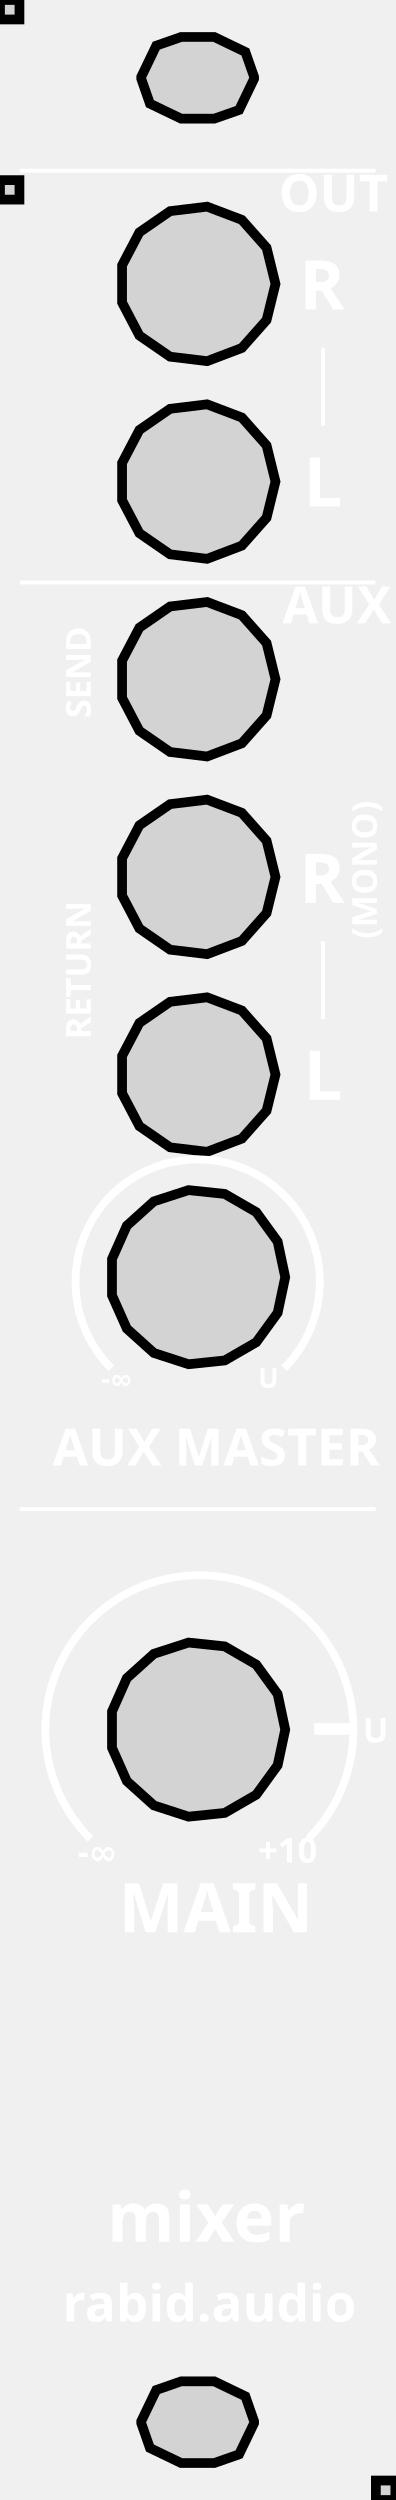
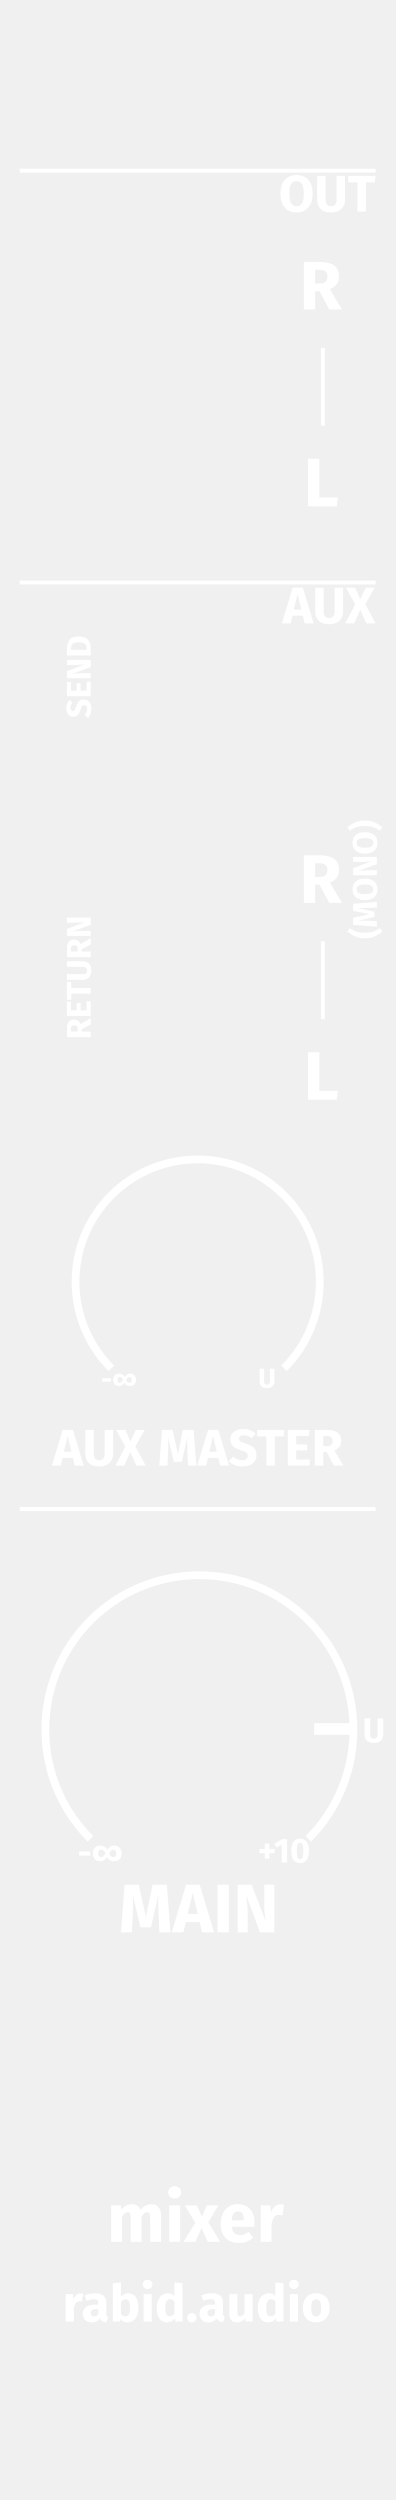
<svg xmlns="http://www.w3.org/2000/svg" width="20.32mm" height="128.5mm" viewBox="0 0 20.32 128.5" version="1.1" id="svg5">
  <defs id="defs2" />
-   <g id="layer1">
+   <g id="layer1" style="display:none">
    <path d="M 1,0 H -1.5258789e-7 V 1 H 1 Z M 12.288,5.653 13.06,4.05 V 3.95 L 12.613,2.672 11.01,1.9 H 9.31 l -1.278,0.447 -0.772,1.603 v 0.1 l 0.447,1.278 1.603,0.772 H 11.01 Z M 1,9.259 H -1.5258789e-7 V 10.259 H 1 Z M 12.432,17.885 l 1.27,-1.433 0.458,-1.859 -0.458,-1.859 -1.27,-1.433 -1.79,-0.679 -1.901,0.231 -1.576,1.088 -0.89,1.695 v 1.915 l 0.89,1.695 1.576,1.087 1.901,0.231 z m 0,10.16 1.27,-1.433 0.458,-1.859 -0.458,-1.859 -1.27,-1.433 -1.79,-0.679 -1.901,0.231 -1.576,1.088 -0.89,1.695 v 1.915 l 0.89,1.695 1.576,1.087 1.901,0.231 z m 0,10.16 1.27,-1.433 0.458,-1.859 -0.458,-1.859 -1.27,-1.433 -1.79,-0.679 -1.901,0.231 -1.576,1.088 -0.89,1.695 v 1.915 l 0.89,1.695 1.576,1.087 1.901,0.231 z m 0,10.16 1.27,-1.433 0.458,-1.859 -0.458,-1.859 -1.27,-1.433 -1.79,-0.679 -1.901,0.231 -1.576,1.088 -0.89,1.695 v 1.915 l 0.89,1.695 1.576,1.087 1.901,0.231 z m 0,10.16 1.27,-1.433 0.458,-1.859 -0.458,-1.859 -1.27,-1.433 -1.79,-0.679 -1.901,0.231 -1.576,1.088 -0.89,1.695 v 1.915 l 0.89,1.695 1.576,1.087 1.901,0.231 z m -0.882,11.403 1.621,-0.936 1.1,-1.514 0.389,-1.83 -0.389,-1.83 -1.1,-1.514 -1.621,-0.936 -1.861,-0.196 -1.78,0.578 -1.391,1.252 -0.761,1.709 v 1.871 l 0.761,1.709 1.391,1.252 1.78,0.578 z m 0,23.256 1.621,-0.936 1.1,-1.514 0.389,-1.83 -0.389,-1.83 -1.1,-1.514 -1.621,-0.936 -1.861,-0.196 -1.78,0.578 -1.391,1.252 -0.761,1.709 v 1.871 l 0.761,1.709 1.391,1.252 1.78,0.578 z m 0.738,32.97 0.772,-1.603 v -0.1 L 12.613,123.172 11.01,122.4 H 9.31 l -1.278,0.447 -0.772,1.603 v 0.1 l 0.447,1.278 1.603,0.772 H 11.01 Z M 20.32,127.5 h -1 v 1 h 1 z" stroke="#000000" fill="#d3d3d3" stroke-width="0.5" id="path902" />
  </g>
-   <g id="layer2">
+   <g id="layer2" style="display:none">
    <text xml:space="preserve" style="font-style:normal;font-variant:normal;font-weight:bold;font-stretch:normal;font-size:1.764px;line-height:1.25;font-family:'Fira Sans';-inkscape-font-specification:'Fira Sans Bold';fill:#ffffff;fill-opacity:1;stroke:none;stroke-width:0.265" x="-36.91" y="4.663" id="text7320-6-2-1-8-4-6-2" transform="rotate(-90)">
      <tspan id="tspan7318-5-3-4-9-6-9-6" style="font-style:normal;font-variant:normal;font-weight:bold;font-stretch:normal;font-size:1.764px;font-family:'Fira Sans';-inkscape-font-specification:'Fira Sans Bold';fill:#ffffff;fill-opacity:1;stroke-width:0.265" x="-36.91" y="4.663">SEND</tspan>
    </text>
    <text xml:space="preserve" style="font-style:normal;font-variant:normal;font-weight:bold;font-stretch:normal;font-size:1.764px;line-height:1.25;font-family:'Fira Sans';-inkscape-font-specification:'Fira Sans Bold';fill:#ffffff;fill-opacity:1;stroke:none;stroke-width:0.265" x="-53.423" y="4.663" id="text7320-6-2-1-8-4-6-2-2" transform="rotate(-90)">
      <tspan id="tspan7318-5-3-4-9-6-9-6-84" style="font-style:normal;font-variant:normal;font-weight:bold;font-stretch:normal;font-size:1.764px;font-family:'Fira Sans';-inkscape-font-specification:'Fira Sans Bold';fill:#ffffff;fill-opacity:1;stroke-width:0.265" x="-53.423" y="4.663">RETURN</tspan>
    </text>
    <text xml:space="preserve" style="font-style:normal;font-variant:normal;font-weight:bold;font-stretch:normal;font-size:1.764px;line-height:1.25;font-family:'Fira Sans';-inkscape-font-specification:'Fira Sans Bold';fill:#ffffff;fill-opacity:1;stroke:none;stroke-width:0.265" x="-48.261" y="19.371" id="text7320-6-2-1-8-4-6-2-2-6" transform="rotate(-90)">
      <tspan id="tspan7318-5-3-4-9-6-9-6-84-2" style="font-style:normal;font-variant:normal;font-weight:bold;font-stretch:normal;font-size:1.764px;font-family:'Fira Sans';-inkscape-font-specification:'Fira Sans Bold';fill:#ffffff;fill-opacity:1;stroke-width:0.265" x="-48.261" y="19.371">(MONO)</tspan>
    </text>
    <text xml:space="preserve" style="font-style:normal;font-variant:normal;font-weight:bold;font-stretch:normal;font-size:2.646px;line-height:1.25;font-family:'Fira Sans';-inkscape-font-specification:'Fira Sans Bold';fill:#ffffff;fill-opacity:1;stroke:none;stroke-width:0.265" x="14.521" y="32.041" id="text7320-6-2-1-8-4-6-2-9">
      <tspan id="tspan7318-5-3-4-9-6-9-6-4" style="font-style:normal;font-variant:normal;font-weight:bold;font-stretch:normal;font-size:2.646px;font-family:'Fira Sans';-inkscape-font-specification:'Fira Sans Bold';fill:#ffffff;fill-opacity:1;stroke-width:0.265" x="14.521" y="32.041">AUX</tspan>
    </text>
    <text xml:space="preserve" style="font-style:normal;font-variant:normal;font-weight:bold;font-stretch:normal;font-size:2.646px;line-height:1.25;font-family:'Fira Sans';-inkscape-font-specification:'Fira Sans Bold';fill:#ffffff;fill-opacity:1;stroke:none;stroke-width:0.265" x="14.328" y="10.874" id="text7320-6-2-1-8-4-6-2-9-5">
      <tspan id="tspan7318-5-3-4-9-6-9-6-4-2" style="font-style:normal;font-variant:normal;font-weight:bold;font-stretch:normal;font-size:2.646px;font-family:'Fira Sans';-inkscape-font-specification:'Fira Sans Bold';fill:#ffffff;fill-opacity:1;stroke-width:0.265" x="14.328" y="10.874">OUT</tspan>
    </text>
    <text xml:space="preserve" style="font-style:normal;font-variant:normal;font-weight:bold;font-stretch:normal;font-size:2.646px;line-height:1.25;font-family:'Fira Sans';-inkscape-font-specification:'Fira Sans Bold';fill:#ffffff;fill-opacity:1;stroke:none;stroke-width:0.265" x="2.704" y="75.331" id="text7320-6-2-1-8-4-6-2-7-2-4">
      <tspan id="tspan7318-5-3-4-9-6-9-6-8-2-3" style="font-style:normal;font-variant:normal;font-weight:bold;font-stretch:normal;font-size:2.646px;font-family:'Fira Sans';-inkscape-font-specification:'Fira Sans Bold';fill:#ffffff;fill-opacity:1;stroke-width:0.265" x="2.704" y="75.331">AUX MASTER</tspan>
    </text>
    <text xml:space="preserve" style="font-style:normal;font-variant:normal;font-weight:bold;font-stretch:normal;font-size:3.528px;line-height:1.25;font-family:'Fira Sans';-inkscape-font-specification:'Fira Sans Bold';fill:#ffffff;fill-opacity:1;stroke:none;stroke-width:0.265" x="6.103" y="99.321" id="text7320-6-2-1-8-4-6-2-7-2-4-8">
      <tspan id="tspan7318-5-3-4-9-6-9-6-8-2-3-4" style="font-style:normal;font-variant:normal;font-weight:bold;font-stretch:normal;font-size:3.528px;font-family:'Fira Sans';-inkscape-font-specification:'Fira Sans Bold';fill:#ffffff;fill-opacity:1;stroke-width:0.265" x="6.103" y="99.321">MAIN</tspan>
    </text>
    <text xml:space="preserve" style="font-style:normal;font-variant:normal;font-weight:bold;font-stretch:normal;font-size:3.528px;line-height:1.25;font-family:'Fira Sans';-inkscape-font-specification:'Fira Sans Bold';fill:#ffffff;fill-opacity:1;stroke:none;stroke-width:0.265" x="5.499" y="115.229" id="text7320-6-2-1-8-4-6-2-7-2-4-8-7">
      <tspan id="tspan7318-5-3-4-9-6-9-6-8-2-3-4-5" style="font-style:normal;font-variant:normal;font-weight:bold;font-stretch:normal;font-size:3.528px;font-family:'Fira Sans';-inkscape-font-specification:'Fira Sans Bold';fill:#ffffff;fill-opacity:1;stroke-width:0.265" x="5.499" y="115.229">mixer</tspan>
    </text>
    <text xml:space="preserve" style="font-style:normal;font-variant:normal;font-weight:bold;font-stretch:normal;font-size:2.646px;line-height:1.25;font-family:'Fira Sans';-inkscape-font-specification:'Fira Sans Bold';fill:#ffffff;fill-opacity:1;stroke:none;stroke-width:0.265" x="3.216" y="119.325" id="text7320-6-2-1-8-4-6-2-7-2-4-8-7-9">
      <tspan id="tspan7318-5-3-4-9-6-9-6-8-2-3-4-5-4" style="font-style:normal;font-variant:normal;font-weight:bold;font-stretch:normal;font-size:2.646px;font-family:'Fira Sans';-inkscape-font-specification:'Fira Sans Bold';fill:#ffffff;fill-opacity:1;stroke-width:0.265" x="3.216" y="119.325">rabid.audio</tspan>
    </text>
    <g id="g15960" transform="matrix(1.261242,0,0,1.26189,-34.44333,-8.168772)" style="stroke-width:0.793">
      <text xml:space="preserve" style="font-style:normal;font-variant:normal;font-weight:bold;font-stretch:normal;font-size:1.411px;line-height:1.25;font-family:'Fira Sans';-inkscape-font-specification:'Fira Sans Bold';fill:#ffffff;fill-opacity:1;stroke:none;stroke-width:0.21" x="30.472" y="82.412" id="text7320-6-2-1-8-3-5-6">
        <tspan id="tspan7318-5-3-4-9-7-6-5" style="font-style:normal;font-variant:normal;font-weight:bold;font-stretch:normal;font-size:1.411px;font-family:'Fira Sans';-inkscape-font-specification:'Fira Sans Bold';fill:#ffffff;fill-opacity:1;stroke-width:0.21" x="30.472" y="82.412">-∞</tspan>
      </text>
      <text xml:space="preserve" style="font-style:normal;font-variant:normal;font-weight:bold;font-stretch:normal;font-size:1.411px;line-height:1.25;font-family:'Fira Sans';-inkscape-font-specification:'Fira Sans Bold';fill:#ffffff;fill-opacity:1;stroke:none;stroke-width:0.21" x="37.819" y="82.34" id="text7320-6-2-1-8-3-5-5-1">
        <tspan id="tspan7318-5-3-4-9-7-6-7-8" style="font-style:normal;font-variant:normal;font-weight:bold;font-stretch:normal;font-size:1.411px;font-family:'Fira Sans';-inkscape-font-specification:'Fira Sans Bold';fill:#ffffff;fill-opacity:1;stroke-width:0.21" x="37.819" y="82.34">+10</tspan>
      </text>
      <text xml:space="preserve" style="font-style:normal;font-variant:normal;font-weight:bold;font-stretch:normal;font-size:1.411px;line-height:1.25;font-family:'Fira Sans';-inkscape-font-specification:'Fira Sans Bold';fill:#ffffff;fill-opacity:1;stroke:none;stroke-width:0.21" x="42.087" y="77.445" id="text7320-6-2-1-8-3-5-5-1-3">
        <tspan id="tspan7318-5-3-4-9-7-6-7-8-7" style="font-style:normal;font-variant:normal;font-weight:bold;font-stretch:normal;font-size:1.411px;font-family:'Fira Sans';-inkscape-font-specification:'Fira Sans Bold';fill:#ffffff;fill-opacity:1;stroke-width:0.21" x="42.087" y="77.445">U</tspan>
      </text>
      <path style="font-variation-settings:normal;opacity:1;fill:none;fill-opacity:1;fill-rule:evenodd;stroke:#ffffff;stroke-width:0.317;stroke-linecap:butt;stroke-linejoin:miter;stroke-miterlimit:4;stroke-dasharray:none;stroke-dashoffset:0;stroke-opacity:1;paint-order:markers fill stroke;stop-color:#000000;stop-opacity:1" id="path7119-9" d="m 30.995,81.374 a 6.278,6.291 0 0 1 1e-6,-8.896 6.278,6.291 0 0 1 8.878,0 6.278,6.291 0 0 1 0,8.896" />
      <path style="fill:none;stroke:#ffffff;stroke-width:0.476;stroke-linecap:butt;stroke-linejoin:miter;stroke-miterlimit:4;stroke-dasharray:none;stroke-opacity:1" d="M 41.723,76.898 H 40.114" id="path7398" />
    </g>
    <g id="g15936-3" transform="translate(2.49,11.86226)">
      <text xml:space="preserve" style="font-style:normal;font-variant:normal;font-weight:bold;font-stretch:normal;font-size:1.411px;line-height:1.25;font-family:'Fira Sans';-inkscape-font-specification:'Fira Sans Bold';fill:#ffffff;fill-opacity:1;stroke:none;stroke-width:0.265" x="2.708" y="59.509" id="text7320-6-2-1-8-3-5-6-8">
        <tspan id="tspan7318-5-3-4-9-7-6-5-6" style="font-style:normal;font-variant:normal;font-weight:bold;font-stretch:normal;font-size:1.411px;font-family:'Fira Sans';-inkscape-font-specification:'Fira Sans Bold';fill:#ffffff;fill-opacity:1;stroke-width:0.265" x="2.708" y="59.509">-∞</tspan>
      </text>
      <text xml:space="preserve" style="font-style:normal;font-variant:normal;font-weight:bold;font-stretch:normal;font-size:1.411px;line-height:1.25;font-family:'Fira Sans';-inkscape-font-specification:'Fira Sans Bold';fill:#ffffff;fill-opacity:1;stroke:none;stroke-width:0.265" x="10.776" y="59.465" id="text7320-6-2-1-8-3-5-5-1-1">
        <tspan id="tspan7318-5-3-4-9-7-6-7-8-5" style="font-style:normal;font-variant:normal;font-weight:bold;font-stretch:normal;font-size:1.411px;font-family:'Fira Sans';-inkscape-font-specification:'Fira Sans Bold';fill:#ffffff;fill-opacity:1;stroke-width:0.265" x="10.776" y="59.465">U</tspan>
      </text>
      <path style="font-variation-settings:normal;opacity:1;fill:none;fill-opacity:1;fill-rule:evenodd;stroke:#ffffff;stroke-width:0.4;stroke-linecap:butt;stroke-linejoin:miter;stroke-miterlimit:4;stroke-dasharray:none;stroke-dashoffset:0;stroke-opacity:1;paint-order:markers fill stroke;stop-color:#000000;stop-opacity:1" id="path7119-9-0" d="m 3.231,58.47 a 6.278,6.291 0 0 1 0,-8.896 6.278,6.291 0 0 1 8.878,0 6.278,6.291 0 0 1 0,8.896" />
    </g>
    <path style="fill:none;stroke:#ffffff;stroke-width:0.2;stroke-linecap:butt;stroke-linejoin:miter;stroke-miterlimit:4;stroke-dasharray:none;stroke-opacity:1" d="M 19.304,29.94 H 1.016" id="path3440-5" />
    <path style="fill:none;stroke:#ffffff;stroke-width:0.2;stroke-linecap:butt;stroke-linejoin:miter;stroke-miterlimit:4;stroke-dasharray:none;stroke-opacity:1" d="M 19.304,8.774 H 1.016" id="path3440-5-2" />
    <g id="g6465">
      <text xml:space="preserve" style="font-style:normal;font-variant:normal;font-weight:bold;font-stretch:normal;font-size:3.528px;line-height:1.25;font-family:'Fira Sans';-inkscape-font-specification:'Fira Sans Bold';fill:#ffffff;fill-opacity:1;stroke:none;stroke-width:0.265" x="15.392" y="15.907" id="text7320-6-2-1-8-4">
        <tspan id="tspan7318-5-3-4-9-6" style="font-style:normal;font-variant:normal;font-weight:bold;font-stretch:normal;font-size:3.528px;font-family:'Fira Sans';-inkscape-font-specification:'Fira Sans Bold';fill:#ffffff;fill-opacity:1;stroke-width:0.265" x="15.392" y="15.907">R</tspan>
      </text>
      <text xml:space="preserve" style="font-style:normal;font-variant:normal;font-weight:bold;font-stretch:normal;font-size:3.528px;line-height:1.25;font-family:'Fira Sans';-inkscape-font-specification:'Fira Sans Bold';fill:#ffffff;fill-opacity:1;stroke:none;stroke-width:0.265" x="15.605" y="26.028" id="text7320-6-2-1-8-4-9">
        <tspan id="tspan7318-5-3-4-9-6-0" style="font-style:normal;font-variant:normal;font-weight:bold;font-stretch:normal;font-size:3.528px;font-family:'Fira Sans';-inkscape-font-specification:'Fira Sans Bold';fill:#ffffff;fill-opacity:1;stroke-width:0.265" x="15.605" y="26.028">L</tspan>
      </text>
      <path style="fill:none;stroke:#ffffff;stroke-width:0.2;stroke-linecap:butt;stroke-linejoin:miter;stroke-miterlimit:4;stroke-dasharray:none;stroke-opacity:1" d="m 16.6,21.879 v -4" id="path3440-5-01" />
    </g>
    <g id="g6465-1" transform="translate(-3.3333335e-8,30.49993)">
      <text xml:space="preserve" style="font-style:normal;font-variant:normal;font-weight:bold;font-stretch:normal;font-size:3.528px;line-height:1.25;font-family:'Fira Sans';-inkscape-font-specification:'Fira Sans Bold';fill:#ffffff;fill-opacity:1;stroke:none;stroke-width:0.265" x="15.392" y="15.907" id="text7320-6-2-1-8-4-3">
        <tspan id="tspan7318-5-3-4-9-6-7" style="font-style:normal;font-variant:normal;font-weight:bold;font-stretch:normal;font-size:3.528px;font-family:'Fira Sans';-inkscape-font-specification:'Fira Sans Bold';fill:#ffffff;fill-opacity:1;stroke-width:0.265" x="15.392" y="15.907">R</tspan>
      </text>
      <text xml:space="preserve" style="font-style:normal;font-variant:normal;font-weight:bold;font-stretch:normal;font-size:3.528px;line-height:1.25;font-family:'Fira Sans';-inkscape-font-specification:'Fira Sans Bold';fill:#ffffff;fill-opacity:1;stroke:none;stroke-width:0.265" x="15.605" y="26.028" id="text7320-6-2-1-8-4-9-8">
        <tspan id="tspan7318-5-3-4-9-6-0-8" style="font-style:normal;font-variant:normal;font-weight:bold;font-stretch:normal;font-size:3.528px;font-family:'Fira Sans';-inkscape-font-specification:'Fira Sans Bold';fill:#ffffff;fill-opacity:1;stroke-width:0.265" x="15.605" y="26.028">L</tspan>
      </text>
      <path style="fill:none;stroke:#ffffff;stroke-width:0.2;stroke-linecap:butt;stroke-linejoin:miter;stroke-miterlimit:4;stroke-dasharray:none;stroke-opacity:1" d="m 16.6,21.879 v -4" id="path3440-5-01-3" />
    </g>
    <path style="fill:none;stroke:#ffffff;stroke-width:0.2;stroke-linecap:butt;stroke-linejoin:miter;stroke-miterlimit:4;stroke-dasharray:none;stroke-opacity:1" d="M 19.304,77.565 H 1.016" id="path3440-5-0" />
  </g>
+   <g id="layer3">
+     <g aria-label="SEND" transform="rotate(-90)" id="text7320-6-2-1-8-4-6-2-5" style="font-weight:bold;font-size:1.764px;font-family:'Fira Sans';-inkscape-font-specification:'Fira Sans Bold';fill:#ffffff;stroke-width:0.265">
+       <path d="m -36.402,3.411 q 0.138,0 0.238,0.039 0.102,0.039 0.185,0.118 l -0.134,0.157 Q -36.238,3.622 -36.381,3.622 q -0.076,0 -0.12,0.032 -0.044,0.03 -0.044,0.088 0,0.041 0.019,0.067 0.019,0.025 0.069,0.048 0.049,0.023 0.148,0.055 0.187,0.06 0.275,0.148 0.088,0.086 0.088,0.247 0,0.115 -0.058,0.203 -0.058,0.086 -0.168,0.136 -0.109,0.048 -0.259,0.048 -0.15,0 -0.266,-0.048 -0.115,-0.048 -0.198,-0.127 l 0.146,-0.161 q 0.071,0.06 0.145,0.09 0.076,0.03 0.164,0.03 0.09,0 0.141,-0.039 0.053,-0.041 0.053,-0.111 0,-0.046 -0.019,-0.076 -0.019,-0.032 -0.067,-0.056 -0.048,-0.025 -0.138,-0.053 -0.203,-0.062 -0.289,-0.152 -0.085,-0.09 -0.085,-0.228 0,-0.106 0.056,-0.185 0.056,-0.081 0.157,-0.123 0.101,-0.044 0.228,-0.044 z" id="path1505" />
+       <path d="m -35.036,3.441 -0.03,0.206 h -0.43 v 0.293 h 0.376 v 0.203 h -0.376 v 0.312 h 0.46 v 0.208 H -35.786 V 3.441 Z" id="path1507" />
+       <path d="m -33.917,4.663 h -0.369 l -0.353,-0.947 q 0.018,0.139 0.026,0.247 0.011,0.106 0.011,0.252 v 0.448 h -0.258 V 3.441 h 0.36 l 0.362,0.949 q -0.039,-0.242 -0.039,-0.455 V 3.441 h 0.259 z" id="path1509" />
+       <path d="m -33.351,3.441 q 0.288,0 0.46,0.131 0.175,0.129 0.175,0.474 0,0.34 -0.169,0.48 -0.169,0.138 -0.439,0.138 h -0.367 V 3.441 Z m -0.051,0.21 v 0.803 h 0.095 q 0.143,0 0.217,-0.088 0.074,-0.09 0.074,-0.319 0,-0.157 -0.037,-0.243 -0.037,-0.086 -0.101,-0.118 -0.064,-0.034 -0.157,-0.034 z" id="path1511" />
+     </g>
+     <g aria-label="RETURN" transform="rotate(-90)" id="text7320-6-2-1-8-4-6-2-2-2" style="font-weight:bold;font-size:1.764px;font-family:'Fira Sans';-inkscape-font-specification:'Fira Sans Bold';fill:#ffffff;stroke-width:0.265">
+       <path d="m -52.906,4.196 h -0.113 v 0.467 h -0.289 V 3.441 h 0.4 q 0.25,0 0.376,0.092 0.127,0.092 0.127,0.28 0,0.118 -0.056,0.198 -0.056,0.078 -0.178,0.132 l 0.31,0.52 h -0.326 z m -0.113,-0.199 h 0.122 q 0.097,0 0.145,-0.044 0.049,-0.044 0.049,-0.139 0,-0.088 -0.053,-0.129 -0.051,-0.041 -0.159,-0.041 h -0.104 z" id="path1480" />
+       <path d="m -51.47,3.441 -0.03,0.206 h -0.43 v 0.293 h 0.376 v 0.203 h -0.376 v 0.312 h 0.46 v 0.208 h -0.75 V 3.441 Z" id="path1482" />
+       <path d="m -50.457,3.441 -0.028,0.222 h -0.302 v 1 h -0.289 V 3.663 h -0.316 V 3.441 Z" id="path1484" />
+       <path d="m -49.405,4.257 q 0,0.125 -0.055,0.224 -0.053,0.099 -0.161,0.155 -0.108,0.056 -0.263,0.056 -0.233,0 -0.355,-0.118 -0.122,-0.118 -0.122,-0.318 V 3.441 h 0.289 v 0.804 q 0,0.118 0.044,0.176 0.046,0.056 0.143,0.056 0.099,0 0.143,-0.056 0.046,-0.058 0.046,-0.176 V 3.441 h 0.289 z" id="path1486" />
+       <path d="m -48.793,4.196 h -0.113 v 0.467 h -0.289 V 3.441 h 0.4 q 0.25,0 0.376,0.092 0.127,0.092 0.127,0.28 0,0.118 -0.056,0.198 -0.056,0.078 -0.178,0.132 l 0.31,0.52 h -0.326 z m -0.113,-0.199 h 0.122 q 0.097,0 0.145,-0.044 0.049,-0.044 0.049,-0.139 0,-0.088 -0.053,-0.129 -0.051,-0.041 -0.159,-0.041 h -0.104 z" id="path1488" />
+       <path d="m -47.164,4.663 h -0.369 l -0.353,-0.947 q 0.018,0.139 0.026,0.247 0.011,0.106 0.011,0.252 v 0.448 h -0.258 V 3.441 h 0.36 l 0.362,0.949 q -0.039,-0.242 -0.039,-0.455 V 3.441 h 0.259 z" id="path1490" />
+     </g>
+     <g aria-label="(MONO)" transform="rotate(-90)" id="text7320-6-2-1-8-4-6-2-2-6-3" style="font-weight:bold;font-size:1.764px;font-family:'Fira Sans';-inkscape-font-specification:'Fira Sans Bold';fill:#ffffff;stroke-width:0.265">
+       <path d="m -47.709,17.976 q -0.125,0.18 -0.182,0.36 -0.056,0.178 -0.056,0.418 0,0.24 0.056,0.42 0.056,0.178 0.182,0.358 l -0.178,0.12 q -0.115,-0.159 -0.183,-0.275 -0.069,-0.115 -0.115,-0.27 -0.044,-0.155 -0.044,-0.353 0,-0.198 0.044,-0.353 0.046,-0.155 0.115,-0.27 0.069,-0.116 0.183,-0.275 z" id="path1455" />
+       <path d="m -46.361,19.371 h -0.284 l -0.021,-0.478 q -0.009,-0.171 -0.009,-0.305 0,-0.102 0.005,-0.194 l -0.189,0.848 h -0.273 l -0.201,-0.848 q 0.011,0.153 0.011,0.289 0,0.102 -0.005,0.213 l -0.021,0.474 h -0.282 l 0.092,-1.222 h 0.365 l 0.183,0.829 0.171,-0.829 h 0.367 z" id="path1457" />
+       <path d="m -45.713,18.119 q 0.261,0 0.406,0.168 0.146,0.168 0.146,0.473 0,0.199 -0.067,0.344 -0.065,0.145 -0.191,0.222 -0.123,0.076 -0.295,0.076 -0.171,0 -0.295,-0.076 -0.123,-0.076 -0.191,-0.219 -0.065,-0.145 -0.065,-0.347 0,-0.198 0.065,-0.342 0.067,-0.145 0.191,-0.22 0.123,-0.078 0.295,-0.078 z m 0,0.212 q -0.125,0 -0.187,0.102 -0.06,0.101 -0.06,0.326 0,0.226 0.062,0.328 0.062,0.102 0.185,0.102 0.127,0 0.187,-0.101 0.062,-0.102 0.062,-0.33 0,-0.228 -0.062,-0.328 -0.062,-0.101 -0.187,-0.101 z" id="path1459" />
+       <path d="m -44.045,19.371 h -0.369 l -0.353,-0.947 q 0.018,0.139 0.026,0.247 0.011,0.106 0.011,0.252 v 0.448 h -0.258 v -1.222 h 0.36 l 0.362,0.949 q -0.039,-0.242 -0.039,-0.455 v -0.494 h 0.259 z" id="path1461" />
+       <path d="m -43.325,18.119 q 0.261,0 0.406,0.168 0.146,0.168 0.146,0.473 0,0.199 -0.067,0.344 -0.065,0.145 -0.191,0.222 -0.123,0.076 -0.295,0.076 -0.171,0 -0.295,-0.076 -0.123,-0.076 -0.191,-0.219 -0.065,-0.145 -0.065,-0.347 0,-0.198 0.065,-0.342 0.067,-0.145 0.191,-0.22 0.123,-0.078 0.295,-0.078 z m 0,0.212 q -0.125,0 -0.187,0.102 -0.06,0.101 -0.06,0.326 0,0.226 0.062,0.328 0.062,0.102 0.185,0.102 0.127,0 0.187,-0.101 0.062,-0.102 0.062,-0.33 0,-0.228 -0.062,-0.328 -0.062,-0.101 -0.187,-0.101 z" id="path1463" />
+       <path d="m -42.515,17.856 q 0.115,0.161 0.182,0.275 0.069,0.115 0.113,0.27 0.046,0.155 0.046,0.353 0,0.198 -0.046,0.353 -0.044,0.155 -0.113,0.27 -0.067,0.115 -0.182,0.275 l -0.178,-0.12 q 0.125,-0.182 0.182,-0.36 0.056,-0.18 0.056,-0.418 0,-0.238 -0.056,-0.416 -0.056,-0.18 -0.182,-0.362 z" id="path1465" />
+     </g>
+     <g aria-label="AUX" id="text7320-6-2-1-8-4-6-2-9-9" style="font-weight:bold;font-size:2.646px;font-family:'Fira Sans';-inkscape-font-specification:'Fira Sans Bold';fill:#ffffff;stroke-width:0.265">
+       <path d="m 15.659,32.041 -0.095,-0.394 h -0.534 l -0.093,0.394 h -0.45 l 0.553,-1.834 h 0.527 l 0.553,1.834 z m -0.556,-0.709 h 0.386 l -0.193,-0.81 z" id="path1442" />
+       <path d="m 17.633,31.432 q 0,0.188 -0.082,0.336 -0.079,0.148 -0.241,0.233 -0.161,0.085 -0.394,0.085 -0.349,0 -0.532,-0.177 -0.183,-0.177 -0.183,-0.476 v -1.225 h 0.434 v 1.206 q 0,0.177 0.066,0.265 0.069,0.085 0.214,0.085 0.148,0 0.214,-0.085 0.069,-0.087 0.069,-0.265 v -1.206 h 0.434 z" id="path1444" />
+       <path d="m 18.775,31.051 0.529,0.99 h -0.474 l -0.315,-0.698 -0.31,0.698 h -0.46 l 0.513,-0.974 -0.474,-0.86 h 0.471 l 0.265,0.587 0.278,-0.587 h 0.46 z" id="path1446" />
+     </g>
+     <g aria-label="OUT" id="text7320-6-2-1-8-4-6-2-9-5-2" style="font-weight:bold;font-size:2.646px;font-family:'Fira Sans';-inkscape-font-specification:'Fira Sans Bold';fill:#ffffff;stroke-width:0.265">
+       <path d="m 15.241,8.996 q 0.392,0 0.609,0.251 0.22,0.251 0.22,0.709 0,0.299 -0.101,0.516 -0.098,0.217 -0.286,0.333 -0.185,0.114 -0.442,0.114 -0.257,0 -0.442,-0.114 -0.185,-0.114 -0.286,-0.328 -0.098,-0.217 -0.098,-0.521 0,-0.296 0.098,-0.513 0.101,-0.217 0.286,-0.331 0.185,-0.116 0.442,-0.116 z m 0,0.317 q -0.188,0 -0.28,0.153 -0.09,0.151 -0.09,0.489 0,0.339 0.093,0.492 0.093,0.153 0.278,0.153 0.191,0 0.28,-0.151 0.093,-0.153 0.093,-0.495 0,-0.341 -0.093,-0.492 -0.093,-0.151 -0.28,-0.151 z" id="path1429" />
+       <path d="m 17.734,10.266 q 0,0.188 -0.082,0.336 -0.079,0.148 -0.241,0.233 -0.161,0.085 -0.394,0.085 -0.349,0 -0.532,-0.177 -0.183,-0.177 -0.183,-0.476 V 9.041 h 0.434 V 10.247 q 0,0.177 0.066,0.265 0.069,0.085 0.214,0.085 0.148,0 0.214,-0.085 0.069,-0.087 0.069,-0.265 V 9.041 h 0.434 z" id="path1431" />
+       <path d="m 19.304,9.041 -0.042,0.333 H 18.809 V 10.874 H 18.375 V 9.374 H 17.902 V 9.041 Z" id="path1433" />
+     </g>
+     <g aria-label="AUX MASTER" id="text7320-6-2-1-8-4-6-2-7-2-4-9" style="font-weight:bold;font-size:2.646px;font-family:'Fira Sans';-inkscape-font-specification:'Fira Sans Bold';fill:#ffffff;stroke-width:0.265">
+       <path d="m 3.841,75.331 -0.095,-0.394 H 3.212 l -0.093,0.394 h -0.45 l 0.553,-1.834 h 0.527 l 0.553,1.834 z M 3.286,74.622 H 3.672 L 3.479,73.812 Z" id="path1392" />
+       <path d="m 5.815,74.723 q 0,0.188 -0.082,0.336 -0.079,0.148 -0.241,0.233 -0.161,0.085 -0.394,0.085 -0.349,0 -0.532,-0.177 Q 4.384,75.022 4.384,74.723 v -1.225 h 0.434 v 1.206 q 0,0.177 0.066,0.265 0.069,0.085 0.214,0.085 0.148,0 0.214,-0.085 0.069,-0.087 0.069,-0.265 V 73.498 H 5.815 Z" id="path1394" />
+       <path d="m 6.957,74.342 0.529,0.99 H 7.013 L 6.698,74.633 6.388,75.331 H 5.928 L 6.441,74.357 5.968,73.498 h 0.471 l 0.265,0.587 0.278,-0.587 h 0.46 z" id="path1396" />
+       <path d="M 10.091,75.331 H 9.665 l -0.032,-0.717 q -0.013,-0.257 -0.013,-0.458 0,-0.153 0.008,-0.291 L 9.345,75.138 H 8.935 L 8.633,73.865 q 0.016,0.23 0.016,0.434 0,0.153 -0.008,0.32 l -0.032,0.712 H 8.186 l 0.138,-1.834 h 0.548 l 0.275,1.244 0.257,-1.244 h 0.55 z" id="path1398" />
+       <path d="m 11.314,75.331 -0.095,-0.394 H 10.684 l -0.093,0.394 h -0.45 l 0.553,-1.834 h 0.527 l 0.553,1.834 z m -0.556,-0.709 h 0.386 l -0.193,-0.81 z" id="path1400" />
+       <path d="m 12.499,73.453 q 0.206,0 0.357,0.058 0.153,0.058 0.278,0.177 l -0.201,0.235 q -0.188,-0.153 -0.402,-0.153 -0.114,0 -0.18,0.048 -0.066,0.045 -0.066,0.132 0,0.061 0.029,0.101 0.029,0.037 0.103,0.071 0.074,0.034 0.222,0.082 0.28,0.09 0.413,0.222 0.132,0.13 0.132,0.37 0,0.172 -0.087,0.304 -0.087,0.13 -0.251,0.204 -0.164,0.071 -0.389,0.071 -0.225,0 -0.4,-0.071 -0.172,-0.071 -0.296,-0.191 l 0.22,-0.241 q 0.106,0.09 0.217,0.135 0.114,0.045 0.246,0.045 0.135,0 0.212,-0.058 0.079,-0.061 0.079,-0.167 0,-0.069 -0.029,-0.114 -0.029,-0.048 -0.101,-0.085 -0.071,-0.037 -0.206,-0.079 -0.304,-0.093 -0.434,-0.228 -0.127,-0.135 -0.127,-0.341 0,-0.159 0.085,-0.278 0.085,-0.122 0.235,-0.185 0.151,-0.066 0.341,-0.066 z" id="path1402" />
+       <path d="m 14.62,73.498 -0.042,0.333 h -0.452 v 1.5 h -0.434 v -1.5 h -0.474 v -0.333 z" id="path1404" />
+       <path d="m 15.917,73.498 -0.045,0.31 h -0.646 v 0.439 h 0.564 v 0.304 h -0.564 v 0.468 h 0.691 v 0.312 h -1.124 v -1.834 z" id="path1406" />
+       <path d="m 16.786,74.63 h -0.169 v 0.701 h -0.434 v -1.834 h 0.601 q 0.376,0 0.564,0.138 0.191,0.138 0.191,0.421 0,0.177 -0.085,0.296 -0.085,0.116 -0.267,0.198 l 0.466,0.781 H 17.161 Z M 16.616,74.331 h 0.183 q 0.146,0 0.217,-0.066 0.074,-0.066 0.074,-0.209 0,-0.132 -0.079,-0.193 -0.077,-0.061 -0.238,-0.061 h -0.156 z" id="path1408" />
+     </g>
+     <g aria-label="MAIN" id="text7320-6-2-1-8-4-6-2-7-2-4-8-70" style="font-weight:bold;font-size:3.528px;font-family:'Fira Sans';-inkscape-font-specification:'Fira Sans Bold';fill:#ffffff;stroke-width:0.265">
+       <path d="M 8.76,99.321 H 8.192 l -0.042,-0.956 q -0.018,-0.342 -0.018,-0.61 0,-0.205 0.011,-0.388 L 7.765,99.064 H 7.218 L 6.816,97.367 q 0.021,0.307 0.021,0.579 0,0.205 -0.011,0.427 l -0.042,0.949 H 6.22 l 0.183,-2.445 h 0.73 l 0.367,1.658 0.342,-1.658 h 0.734 z" id="path1375" />
+       <path d="m 10.39,99.321 -0.127,-0.526 H 9.55 L 9.427,99.321 H 8.827 l 0.737,-2.445 H 10.266 l 0.737,2.445 z M 9.649,98.376 h 0.515 l -0.258,-1.079 z" id="path1377" />
+       <path d="m 11.762,96.877 v 2.445 h -0.579 v -2.445 z" id="path1379" />
+       <path d="m 14.1,99.321 h -0.737 l -0.706,-1.894 q 0.035,0.279 0.053,0.494 0.021,0.212 0.021,0.504 v 0.896 H 12.217 v -2.445 h 0.72 l 0.723,1.898 q -0.078,-0.483 -0.078,-0.91 v -0.988 h 0.519 z" id="path1381" />
+     </g>
+     <g aria-label="mixer" id="text7320-6-2-1-8-4-6-2-7-2-4-8-7-98" style="font-weight:bold;font-size:3.528px;font-family:'Fira Sans';-inkscape-font-specification:'Fira Sans Bold';fill:#ffffff;stroke-width:0.265">
+       <path d="m 7.788,113.296 q 0.222,0 0.356,0.152 0.134,0.148 0.134,0.413 v 1.369 H 7.721 v -1.274 q 0,-0.25 -0.159,-0.25 -0.088,0 -0.155,0.06 -0.067,0.06 -0.131,0.183 v 1.281 H 6.719 v -1.274 q 0,-0.25 -0.159,-0.25 -0.085,0 -0.155,0.064 -0.067,0.06 -0.131,0.18 v 1.281 H 5.717 v -1.873 H 6.204 l 0.039,0.219 q 0.109,-0.141 0.24,-0.208 0.134,-0.071 0.303,-0.071 0.159,0 0.272,0.078 0.116,0.078 0.169,0.219 0.113,-0.152 0.247,-0.222 0.138,-0.074 0.314,-0.074 z" id="path1354" />
+       <path d="m 9.258,113.356 v 1.873 H 8.701 v -1.873 z m -0.282,-0.988 q 0.145,0 0.236,0.092 0.095,0.088 0.095,0.226 0,0.138 -0.095,0.229 -0.092,0.088 -0.236,0.088 -0.145,0 -0.236,-0.088 -0.092,-0.092 -0.092,-0.229 0,-0.138 0.092,-0.226 0.092,-0.092 0.236,-0.092 z" id="path1356" />
+       <path d="m 10.712,114.227 0.603,1.002 h -0.631 l -0.325,-0.702 -0.318,0.702 H 9.435 l 0.603,-0.984 -0.543,-0.889 h 0.624 l 0.261,0.6 0.25,-0.6 h 0.593 z" id="path1358" />
+       <path d="m 13.083,114.256 q 0,0.116 -0.011,0.201 h -1.161 q 0.028,0.236 0.134,0.332 0.106,0.095 0.293,0.095 0.113,0 0.219,-0.039 0.106,-0.042 0.229,-0.127 l 0.229,0.31 q -0.328,0.261 -0.73,0.261 -0.455,0 -0.699,-0.268 -0.243,-0.268 -0.243,-0.72 0,-0.286 0.102,-0.512 0.102,-0.229 0.3,-0.36 0.198,-0.134 0.473,-0.134 0.406,0 0.635,0.254 0.229,0.254 0.229,0.706 z m -0.547,-0.159 q -0.007,-0.43 -0.303,-0.43 -0.145,0 -0.226,0.106 -0.078,0.106 -0.095,0.349 h 0.624 z" id="path1360" />
+       <path d="m 14.416,113.303 q 0.102,0 0.187,0.025 l -0.088,0.54 q -0.106,-0.025 -0.169,-0.025 -0.166,0 -0.254,0.116 -0.085,0.113 -0.134,0.342 v 0.928 h -0.557 v -1.873 h 0.487 l 0.046,0.363 q 0.064,-0.194 0.191,-0.303 0.131,-0.113 0.293,-0.113 z" id="path1362" />
+     </g>
+     <g aria-label="rabid.audio" id="text7320-6-2-1-8-4-6-2-7-2-4-8-7-9-5" style="font-weight:bold;font-size:2.646px;font-family:'Fira Sans';-inkscape-font-specification:'Fira Sans Bold';fill:#ffffff;stroke-width:0.265">
+       <path d="m 4.142,117.88 q 0.077,0 0.14,0.018 l -0.066,0.405 q -0.079,-0.018 -0.127,-0.018 -0.124,0 -0.19,0.087 -0.064,0.085 -0.101,0.257 v 0.696 H 3.38 v -1.405 h 0.365 l 0.034,0.273 q 0.048,-0.146 0.143,-0.228 0.098,-0.085 0.22,-0.085 z" id="path1309" />
+       <path d="m 5.463,118.918 q 0,0.079 0.021,0.116 0.024,0.037 0.074,0.056 l -0.087,0.273 q -0.13,-0.011 -0.212,-0.056 -0.082,-0.048 -0.127,-0.148 -0.138,0.212 -0.423,0.212 -0.209,0 -0.333,-0.122 -0.124,-0.122 -0.124,-0.318 0,-0.23 0.169,-0.352 0.169,-0.122 0.489,-0.122 h 0.143 v -0.061 q 0,-0.124 -0.053,-0.169 -0.053,-0.048 -0.185,-0.048 -0.069,0 -0.167,0.021 -0.098,0.018 -0.201,0.053 l -0.095,-0.275 q 0.132,-0.05 0.27,-0.077 0.14,-0.026 0.259,-0.026 0.302,0 0.442,0.124 0.14,0.124 0.14,0.373 z m -0.632,0.153 q 0.143,0 0.222,-0.135 v -0.249 H 4.95 q -0.143,0 -0.214,0.05 -0.069,0.05 -0.069,0.156 0,0.085 0.042,0.132 0.045,0.045 0.122,0.045 z" id="path1311" />
+       <path d="m 6.595,117.875 q 0.251,0 0.386,0.198 0.135,0.196 0.135,0.55 0,0.217 -0.069,0.386 -0.066,0.169 -0.193,0.265 -0.124,0.095 -0.296,0.095 -0.114,0 -0.209,-0.048 -0.093,-0.048 -0.159,-0.132 l -0.021,0.135 H 5.799 v -1.963 l 0.418,-0.045 v 0.746 q 0.064,-0.087 0.161,-0.138 0.101,-0.05 0.217,-0.05 z M 6.436,119.066 q 0.246,0 0.246,-0.442 0,-0.251 -0.058,-0.347 -0.058,-0.095 -0.169,-0.095 -0.14,0 -0.238,0.164 v 0.585 q 0.04,0.064 0.095,0.101 0.058,0.034 0.124,0.034 z" id="path1313" />
+       <path d="m 7.798,117.92 v 1.405 H 7.38 v -1.405 z m -0.212,-0.741 q 0.108,0 0.177,0.069 0.071,0.066 0.071,0.169 0,0.103 -0.071,0.172 -0.069,0.066 -0.177,0.066 -0.108,0 -0.177,-0.066 -0.069,-0.069 -0.069,-0.172 0,-0.103 0.069,-0.169 0.069,-0.069 0.177,-0.069 z" id="path1315" />
+       <path d="m 9.384,117.362 v 1.963 H 9.013 l -0.021,-0.164 q -0.148,0.209 -0.4,0.209 -0.262,0 -0.4,-0.201 -0.135,-0.201 -0.135,-0.55 0,-0.214 0.071,-0.384 0.071,-0.169 0.201,-0.265 0.132,-0.095 0.302,-0.095 0.201,0 0.333,0.132 v -0.691 z m -0.661,1.701 q 0.146,0 0.243,-0.159 v -0.606 q -0.05,-0.061 -0.103,-0.09 -0.05,-0.029 -0.116,-0.029 -0.116,0 -0.185,0.108 -0.069,0.108 -0.069,0.333 0,0.246 0.058,0.344 0.061,0.098 0.172,0.098 z" id="path1317" />
+       <path d="m 9.864,118.891 q 0.098,0 0.167,0.071 0.071,0.069 0.071,0.167 0,0.101 -0.071,0.172 -0.069,0.069 -0.167,0.069 -0.101,0 -0.172,-0.069 -0.069,-0.071 -0.069,-0.172 0,-0.098 0.069,-0.167 0.071,-0.071 0.172,-0.071 z" id="path1319" />
+       <path d="m 11.463,118.918 q 0,0.079 0.021,0.116 0.024,0.037 0.074,0.056 l -0.087,0.273 q -0.13,-0.011 -0.212,-0.056 -0.082,-0.048 -0.127,-0.148 -0.138,0.212 -0.423,0.212 -0.209,0 -0.333,-0.122 -0.124,-0.122 -0.124,-0.318 0,-0.23 0.169,-0.352 0.169,-0.122 0.489,-0.122 h 0.143 v -0.061 q 0,-0.124 -0.053,-0.169 -0.053,-0.048 -0.185,-0.048 -0.069,0 -0.167,0.021 -0.098,0.018 -0.201,0.053 l -0.095,-0.275 q 0.132,-0.05 0.27,-0.077 0.14,-0.026 0.259,-0.026 0.302,0 0.442,0.124 0.14,0.124 0.14,0.373 z m -0.632,0.153 q 0.143,0 0.222,-0.135 v -0.249 h -0.103 q -0.143,0 -0.214,0.05 -0.069,0.05 -0.069,0.156 0,0.085 0.042,0.132 0.045,0.045 0.122,0.045 z" id="path1321" />
+       <path d="m 12.984,119.325 h -0.362 l -0.019,-0.177 q -0.153,0.222 -0.426,0.222 -0.193,0 -0.294,-0.116 -0.098,-0.116 -0.098,-0.325 v -1.008 h 0.418 v 0.955 q 0,0.103 0.032,0.146 0.034,0.04 0.103,0.04 0.132,0 0.228,-0.164 v -0.976 h 0.418 z" id="path1323" />
+       <path d="m 14.572,117.362 v 1.963 h -0.37 l -0.021,-0.164 q -0.148,0.209 -0.4,0.209 -0.262,0 -0.4,-0.201 -0.135,-0.201 -0.135,-0.55 0,-0.214 0.071,-0.384 0.071,-0.169 0.201,-0.265 0.132,-0.095 0.302,-0.095 0.201,0 0.333,0.132 v -0.691 z m -0.661,1.701 q 0.146,0 0.243,-0.159 v -0.606 q -0.05,-0.061 -0.103,-0.09 -0.05,-0.029 -0.116,-0.029 -0.116,0 -0.185,0.108 -0.069,0.108 -0.069,0.333 0,0.246 0.058,0.344 0.061,0.098 0.172,0.098 z" id="path1325" />
+       <path d="m 15.317,117.92 v 1.405 h -0.418 v -1.405 z m -0.212,-0.741 q 0.108,0 0.177,0.069 0.071,0.066 0.071,0.169 0,0.103 -0.071,0.172 -0.069,0.066 -0.177,0.066 -0.108,0 -0.177,-0.066 -0.069,-0.069 -0.069,-0.172 0,-0.103 0.069,-0.169 0.069,-0.069 0.177,-0.069 z" id="path1327" />
+       <path d="m 16.252,117.875 q 0.323,0 0.505,0.198 0.183,0.196 0.183,0.55 0,0.225 -0.085,0.394 -0.082,0.167 -0.238,0.259 -0.153,0.093 -0.365,0.093 -0.32,0 -0.505,-0.196 -0.183,-0.198 -0.183,-0.553 0,-0.225 0.082,-0.392 0.085,-0.169 0.238,-0.262 0.156,-0.093 0.368,-0.093 z m 0,0.307 q -0.127,0 -0.191,0.108 -0.064,0.106 -0.064,0.331 0,0.23 0.061,0.336 0.064,0.106 0.193,0.106 0.127,0 0.191,-0.106 0.064,-0.108 0.064,-0.333 0,-0.23 -0.064,-0.336 -0.061,-0.106 -0.191,-0.106 z" id="path1329" />
+     </g>
+     <g id="g15960-6" transform="matrix(1.261242,0,0,1.26189,-34.44333,-8.168772)" style="stroke-width:0.793">
+       <g aria-label="-∞" id="text7320-6-2-1-8-3-5-6-2" style="font-weight:bold;font-size:1.411px;font-family:'Fira Sans';-inkscape-font-specification:'Fira Sans Bold';fill:#ffffff;stroke-width:0.21">
+         <path d="m 30.534,82.057 v -0.172 h 0.45 v 0.172 z" id="path1274" />
+         <path d="m 31.961,81.648 q 0.102,0 0.169,0.045 0.069,0.044 0.102,0.117 0.034,0.072 0.034,0.158 0,0.087 -0.034,0.159 -0.032,0.072 -0.103,0.116 -0.071,0.044 -0.176,0.044 -0.089,0 -0.161,-0.044 -0.072,-0.044 -0.124,-0.117 -0.058,0.083 -0.123,0.123 -0.064,0.038 -0.147,0.038 -0.103,0 -0.172,-0.044 -0.068,-0.045 -0.102,-0.117 -0.032,-0.073 -0.032,-0.159 0,-0.087 0.032,-0.159 0.034,-0.072 0.104,-0.116 0.071,-0.044 0.176,-0.044 0.09,0 0.162,0.045 0.072,0.044 0.121,0.12 0.059,-0.086 0.123,-0.126 0.065,-0.04 0.15,-0.04 z m -0.535,0.47 q 0.055,0 0.095,-0.038 0.04,-0.04 0.082,-0.119 -0.064,-0.145 -0.175,-0.145 -0.054,0 -0.085,0.041 -0.031,0.04 -0.031,0.11 0,0.071 0.03,0.111 0.031,0.04 0.085,0.04 z m 0.504,0.001 q 0.054,0 0.085,-0.04 0.031,-0.041 0.031,-0.111 0,-0.071 -0.031,-0.11 -0.03,-0.041 -0.083,-0.041 -0.055,0 -0.095,0.04 -0.038,0.038 -0.083,0.121 0.071,0.141 0.176,0.141 z" id="path1276" />
+       </g>
+       <g aria-label="+10" id="text7320-6-2-1-8-3-5-5-1-0" style="font-weight:bold;font-size:1.411px;font-family:'Fira Sans';-inkscape-font-specification:'Fira Sans Bold';fill:#ffffff;stroke-width:0.21">
+         <path d="m 38.286,81.566 v 0.22 h 0.213 v 0.172 h -0.213 v 0.22 h -0.185 v -0.22 h -0.214 v -0.172 h 0.214 v -0.22 z" id="path1283" />
+         <path d="m 39.008,81.386 v 0.954 H 38.79 v -0.737 l -0.205,0.126 -0.097,-0.148 0.322,-0.195 z" id="path1285" />
+         <path d="m 39.539,81.367 q 0.175,0 0.267,0.128 0.093,0.128 0.093,0.37 0,0.24 -0.093,0.37 -0.092,0.13 -0.267,0.13 -0.175,0 -0.268,-0.13 -0.092,-0.13 -0.092,-0.37 0,-0.241 0.092,-0.37 0.093,-0.128 0.268,-0.128 z m 0,0.165 q -0.048,0 -0.076,0.031 -0.028,0.031 -0.042,0.103 -0.013,0.072 -0.013,0.199 0,0.127 0.013,0.2 0.014,0.072 0.042,0.103 0.028,0.031 0.076,0.031 0.048,0 0.076,-0.03 0.028,-0.031 0.041,-0.103 0.014,-0.073 0.014,-0.202 0,-0.128 -0.014,-0.2 -0.013,-0.073 -0.041,-0.103 -0.028,-0.03 -0.076,-0.03 z" id="path1287" />
+       </g>
+       <g aria-label="U" id="text7320-6-2-1-8-3-5-5-1-3-9" style="font-weight:bold;font-size:1.411px;font-family:'Fira Sans';-inkscape-font-specification:'Fira Sans Bold';fill:#ffffff;stroke-width:0.21">
+         <path d="m 42.928,77.12 q 0,0.1 -0.044,0.179 -0.042,0.079 -0.128,0.124 -0.086,0.045 -0.21,0.045 -0.186,0 -0.284,-0.095 -0.097,-0.095 -0.097,-0.254 V 76.467 h 0.231 v 0.643 q 0,0.095 0.035,0.141 0.037,0.045 0.114,0.045 0.079,0 0.114,-0.045 0.037,-0.047 0.037,-0.141 V 76.467 h 0.231 z" id="path1296" />
+       </g>
+       <path style="color:#000000;fill:#ffffff;fill-rule:evenodd;-inkscape-stroke:none;paint-order:markers fill stroke" d="m 35.434,70.479 c -1.648,0 -3.295,0.628 -4.551,1.887 -2.512,2.517 -2.512,6.604 0,9.121 l 0.225,-0.225 c -2.391,-2.396 -2.391,-6.276 0,-8.672 2.391,-2.396 6.263,-2.396 8.654,0 2.391,2.396 2.391,6.276 0,8.672 l 0.225,0.225 c 2.512,-2.517 2.512,-6.604 0,-9.121 -1.256,-1.259 -2.905,-1.887 -4.553,-1.887 z" id="path7119-9-9" />
+       <path style="color:#000000;fill:#ffffff;-inkscape-stroke:none" d="m 40.113,76.66 v 0.477 h 1.609 v -0.477 z" id="path7398-1" />
+     </g>
+     <g id="g15936-3-7" transform="translate(2.49,11.86226)">
+       <g aria-label="-∞" id="text7320-6-2-1-8-3-5-6-8-2" style="font-weight:bold;font-size:1.411px;font-family:'Fira Sans';-inkscape-font-specification:'Fira Sans Bold';fill:#ffffff;stroke-width:0.265">
+         <path d="m 2.77,59.153 v -0.172 h 0.45 v 0.172 z" id="path1256" />
+         <path d="m 4.197,58.744 q 0.102,0 0.169,0.045 0.069,0.044 0.102,0.117 0.034,0.072 0.034,0.158 0,0.087 -0.034,0.159 -0.032,0.072 -0.103,0.116 -0.071,0.044 -0.176,0.044 -0.089,0 -0.161,-0.044 -0.072,-0.044 -0.124,-0.117 -0.058,0.083 -0.123,0.123 -0.064,0.038 -0.147,0.038 -0.103,0 -0.172,-0.044 -0.068,-0.045 -0.102,-0.117 -0.032,-0.073 -0.032,-0.159 0,-0.087 0.032,-0.159 0.034,-0.072 0.104,-0.116 0.071,-0.044 0.176,-0.044 0.09,0 0.162,0.045 0.072,0.044 0.121,0.12 0.059,-0.086 0.123,-0.126 0.065,-0.04 0.15,-0.04 z m -0.535,0.47 q 0.055,0 0.095,-0.038 0.04,-0.04 0.082,-0.119 -0.064,-0.145 -0.175,-0.145 -0.054,0 -0.085,0.041 -0.031,0.04 -0.031,0.11 0,0.071 0.03,0.111 0.031,0.04 0.085,0.04 z m 0.504,0.001 q 0.054,0 0.085,-0.04 0.031,-0.041 0.031,-0.111 0,-0.071 -0.031,-0.11 -0.03,-0.041 -0.083,-0.041 -0.055,0 -0.095,0.04 -0.038,0.038 -0.083,0.121 0.071,0.141 0.176,0.141 z" id="path1258" />
+       </g>
+       <g aria-label="U" id="text7320-6-2-1-8-3-5-5-1-1-6" style="font-weight:bold;font-size:1.411px;font-family:'Fira Sans';-inkscape-font-specification:'Fira Sans Bold';fill:#ffffff;stroke-width:0.265">
+         <path d="m 11.617,59.14 q 0,0.1 -0.044,0.179 -0.042,0.079 -0.128,0.124 -0.086,0.045 -0.21,0.045 -0.186,0 -0.284,-0.095 -0.097,-0.095 -0.097,-0.254 v -0.653 h 0.231 v 0.643 q 0,0.095 0.035,0.141 0.037,0.045 0.114,0.045 0.079,0 0.114,-0.045 0.037,-0.047 0.037,-0.141 v -0.643 h 0.231 z" id="path1265" />
+       </g>
+       <path style="color:#000000;fill:#ffffff;fill-rule:evenodd;-inkscape-stroke:none;paint-order:markers fill stroke" d="m 7.67,47.533 c -1.658,0 -3.316,0.634 -4.58,1.9 -2.528,2.533 -2.528,6.645 0,9.178 l 0.283,-0.283 c -2.375,-2.38 -2.375,-6.233 0,-8.613 2.375,-2.38 6.218,-2.38 8.594,0 2.375,2.38 2.375,6.233 0,8.613 L 12.25,58.611 c 2.528,-2.533 2.528,-6.645 0,-9.178 -1.264,-1.267 -2.922,-1.9 -4.58,-1.9 z" id="path7119-9-0-5" />
+     </g>
+     <path style="color:#000000;fill:#ffffff;-inkscape-stroke:none" d="m 1.016,29.84 v 0.201 h 18.289 v -0.201 z" id="path3440-5-8" />
+     <path style="color:#000000;fill:#ffffff;-inkscape-stroke:none" d="M 1.016,8.674 V 8.873 H 19.305 V 8.674 Z" id="path3440-5-2-1" />
+     <g id="g6465-4">
+       <g aria-label="R" id="text7320-6-2-1-8-4-7" style="font-weight:bold;font-size:3.528px;font-family:'Fira Sans';-inkscape-font-specification:'Fira Sans Bold';fill:#ffffff;stroke-width:0.265">
+         <path d="m 16.425,14.973 h -0.226 v 0.935 h -0.579 v -2.445 h 0.801 q 0.501,0 0.751,0.183 0.254,0.183 0.254,0.561 0,0.236 -0.113,0.395 -0.113,0.155 -0.356,0.265 l 0.621,1.041 h -0.653 z m -0.226,-0.399 h 0.243 q 0.194,0 0.289,-0.088 0.099,-0.088 0.099,-0.279 0,-0.176 -0.106,-0.258 -0.102,-0.081 -0.318,-0.081 h -0.208 z" id="path1234" />
+       </g>
+       <g aria-label="L" id="text7320-6-2-1-8-4-9-3" style="font-weight:bold;font-size:3.528px;font-family:'Fira Sans';-inkscape-font-specification:'Fira Sans Bold';fill:#ffffff;stroke-width:0.265">
+         <path d="m 16.413,23.583 v 1.986 h 0.953 l -0.06,0.459 H 15.835 v -2.445 z" id="path1239" />
+       </g>
+       <path style="color:#000000;fill:#ffffff;-inkscape-stroke:none" d="m 16.5,17.879 v 4 h 0.199 v -4 z" id="path3440-5-01-8" />
+     </g>
+     <g id="g6465-1-0" transform="translate(-3.3333335e-8,30.49993)">
+       <g aria-label="R" id="text7320-6-2-1-8-4-3-4" style="font-weight:bold;font-size:3.528px;font-family:'Fira Sans';-inkscape-font-specification:'Fira Sans Bold';fill:#ffffff;stroke-width:0.265">
+         <path d="m 16.425,14.973 h -0.226 v 0.935 h -0.579 v -2.445 h 0.801 q 0.501,0 0.751,0.183 0.254,0.183 0.254,0.561 0,0.236 -0.113,0.395 -0.113,0.155 -0.356,0.265 l 0.621,1.041 h -0.653 z m -0.226,-0.399 h 0.243 q 0.194,0 0.289,-0.088 0.099,-0.088 0.099,-0.279 0,-0.176 -0.106,-0.258 -0.102,-0.081 -0.318,-0.081 h -0.208 z" id="path1220" />
+       </g>
+       <g aria-label="L" id="text7320-6-2-1-8-4-9-8-0" style="font-weight:bold;font-size:3.528px;font-family:'Fira Sans';-inkscape-font-specification:'Fira Sans Bold';fill:#ffffff;stroke-width:0.265">
+         <path d="m 16.413,23.583 v 1.986 h 0.953 l -0.06,0.459 H 15.835 v -2.445 z" id="path1225" />
+       </g>
+       <path style="color:#000000;fill:#ffffff;-inkscape-stroke:none" d="m 16.5,17.879 v 4 h 0.199 v -4 z" id="path3440-5-01-3-2" />
+     </g>
+     <path style="color:#000000;fill:#ffffff;-inkscape-stroke:none" d="m 1.016,77.465 v 0.201 h 18.289 v -0.201 z" id="path3440-5-0-6" />
+   </g>
</svg>
